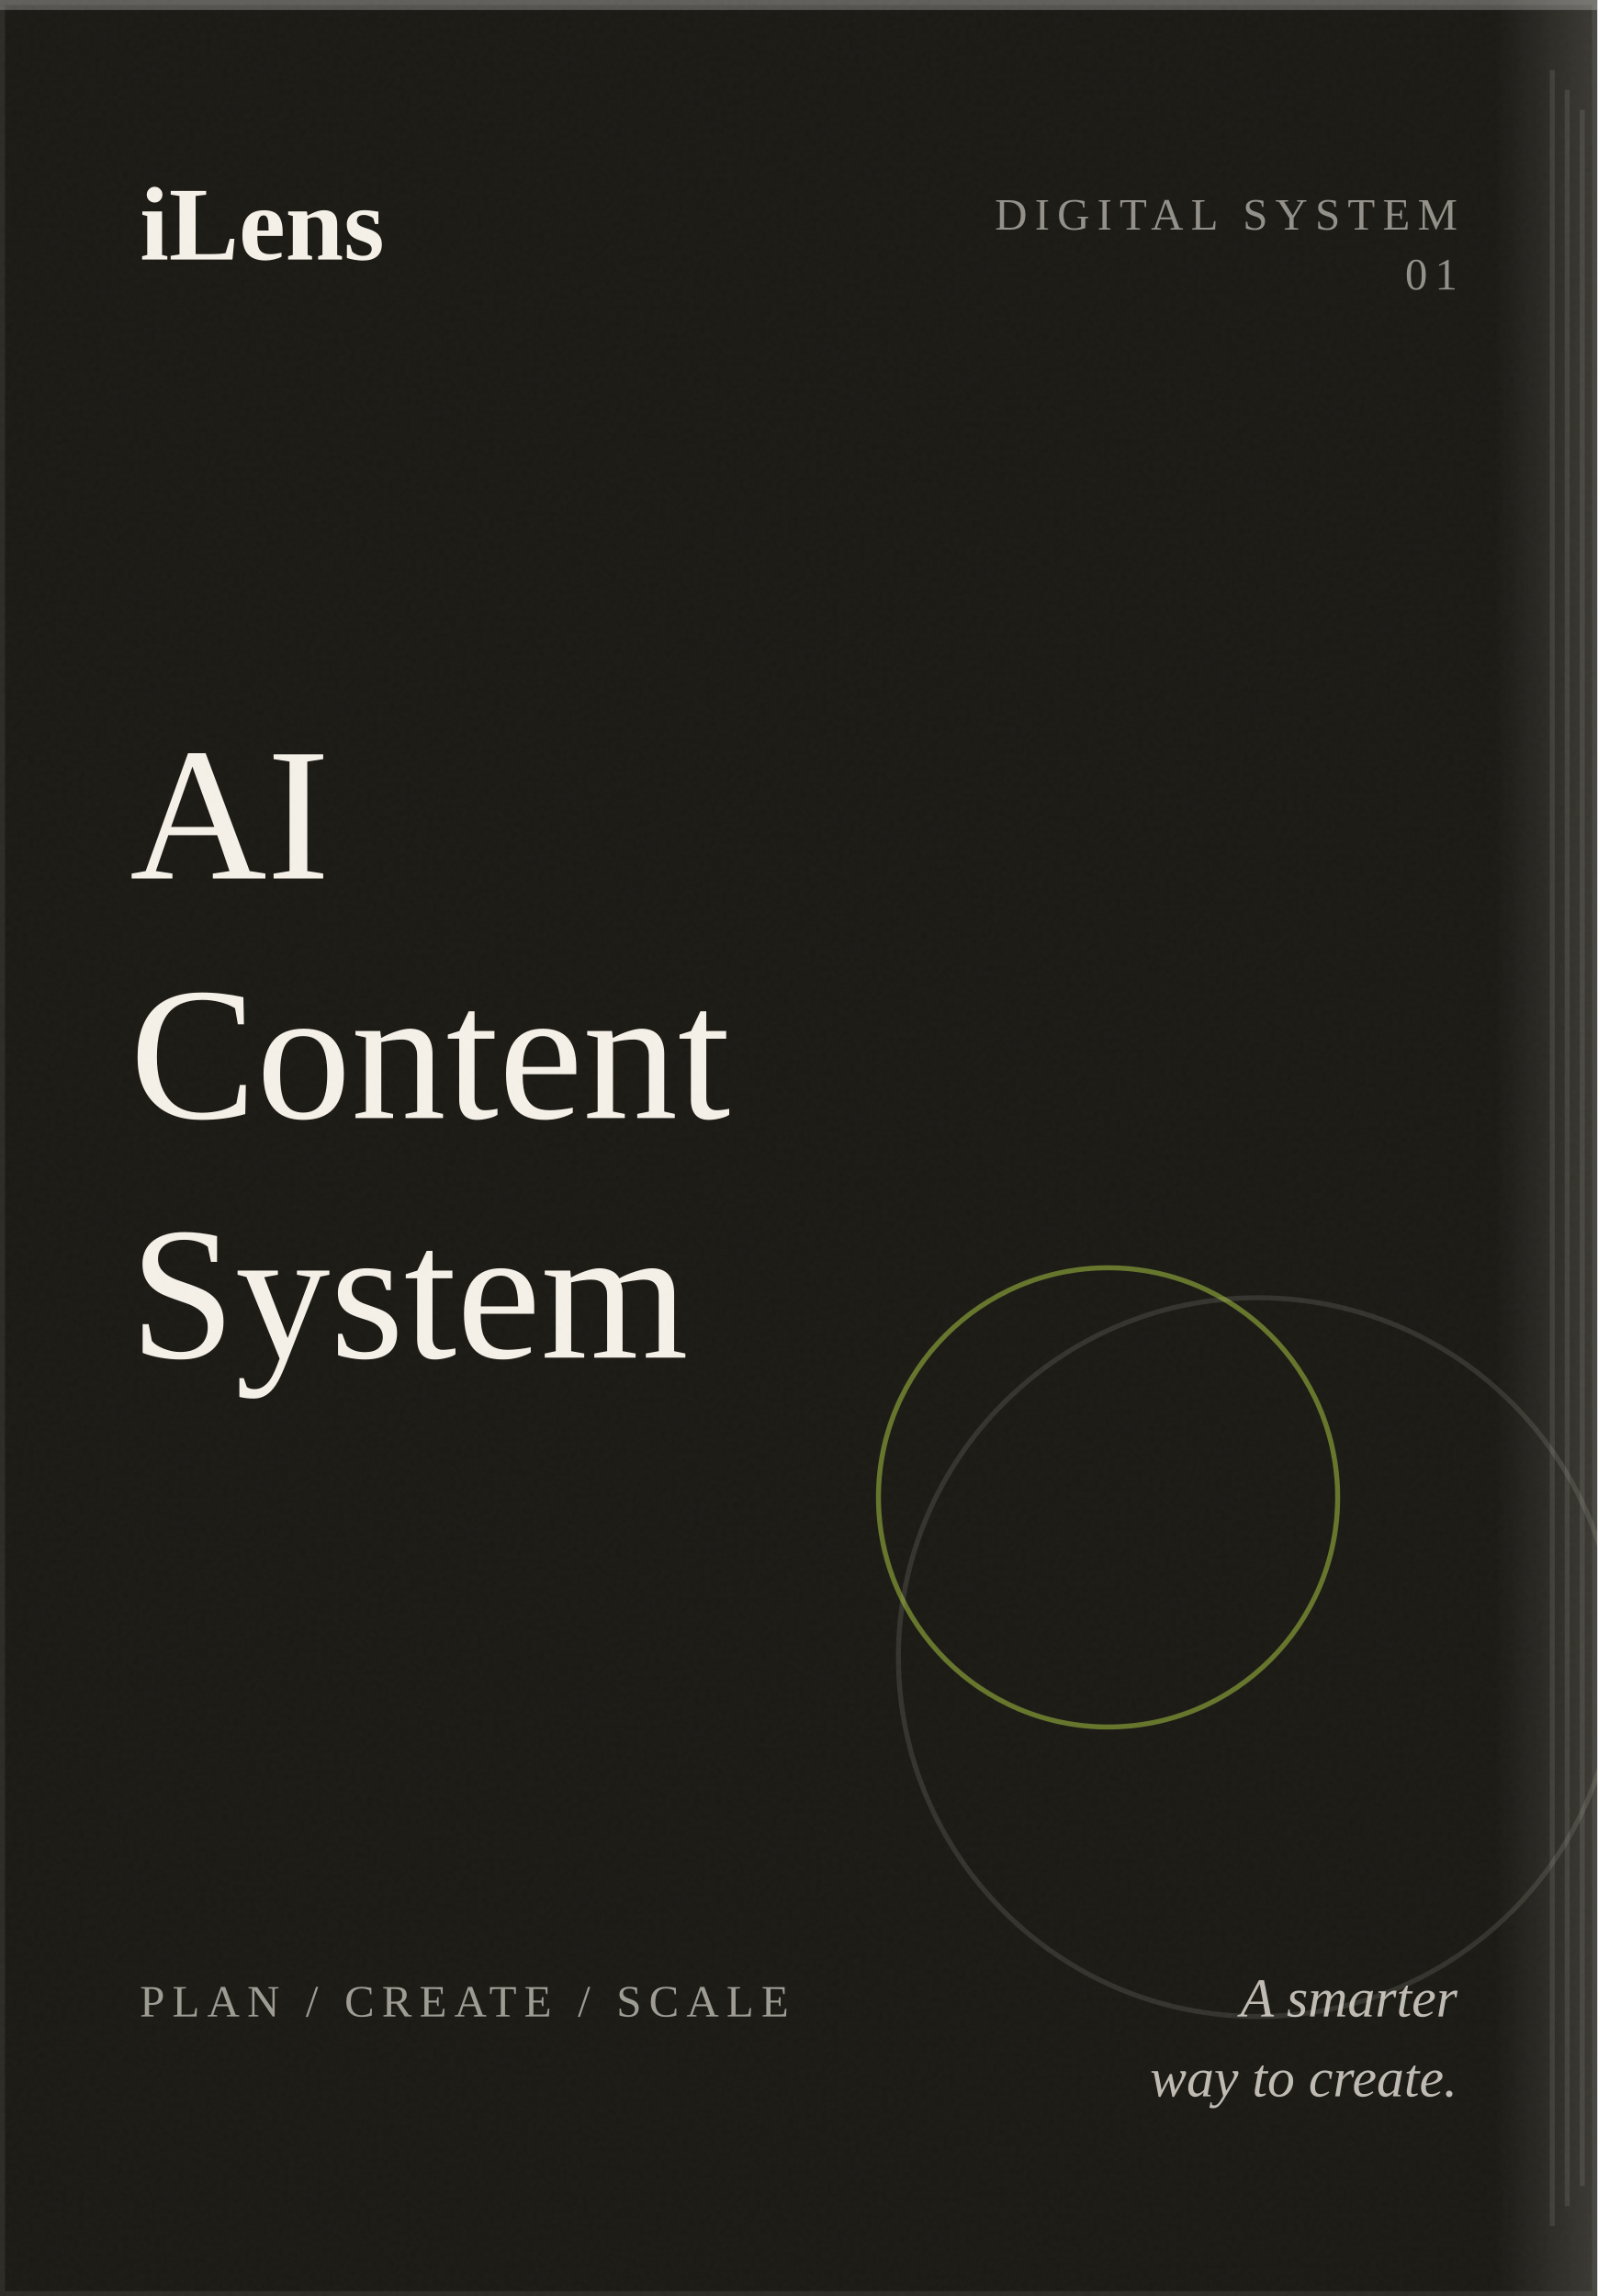
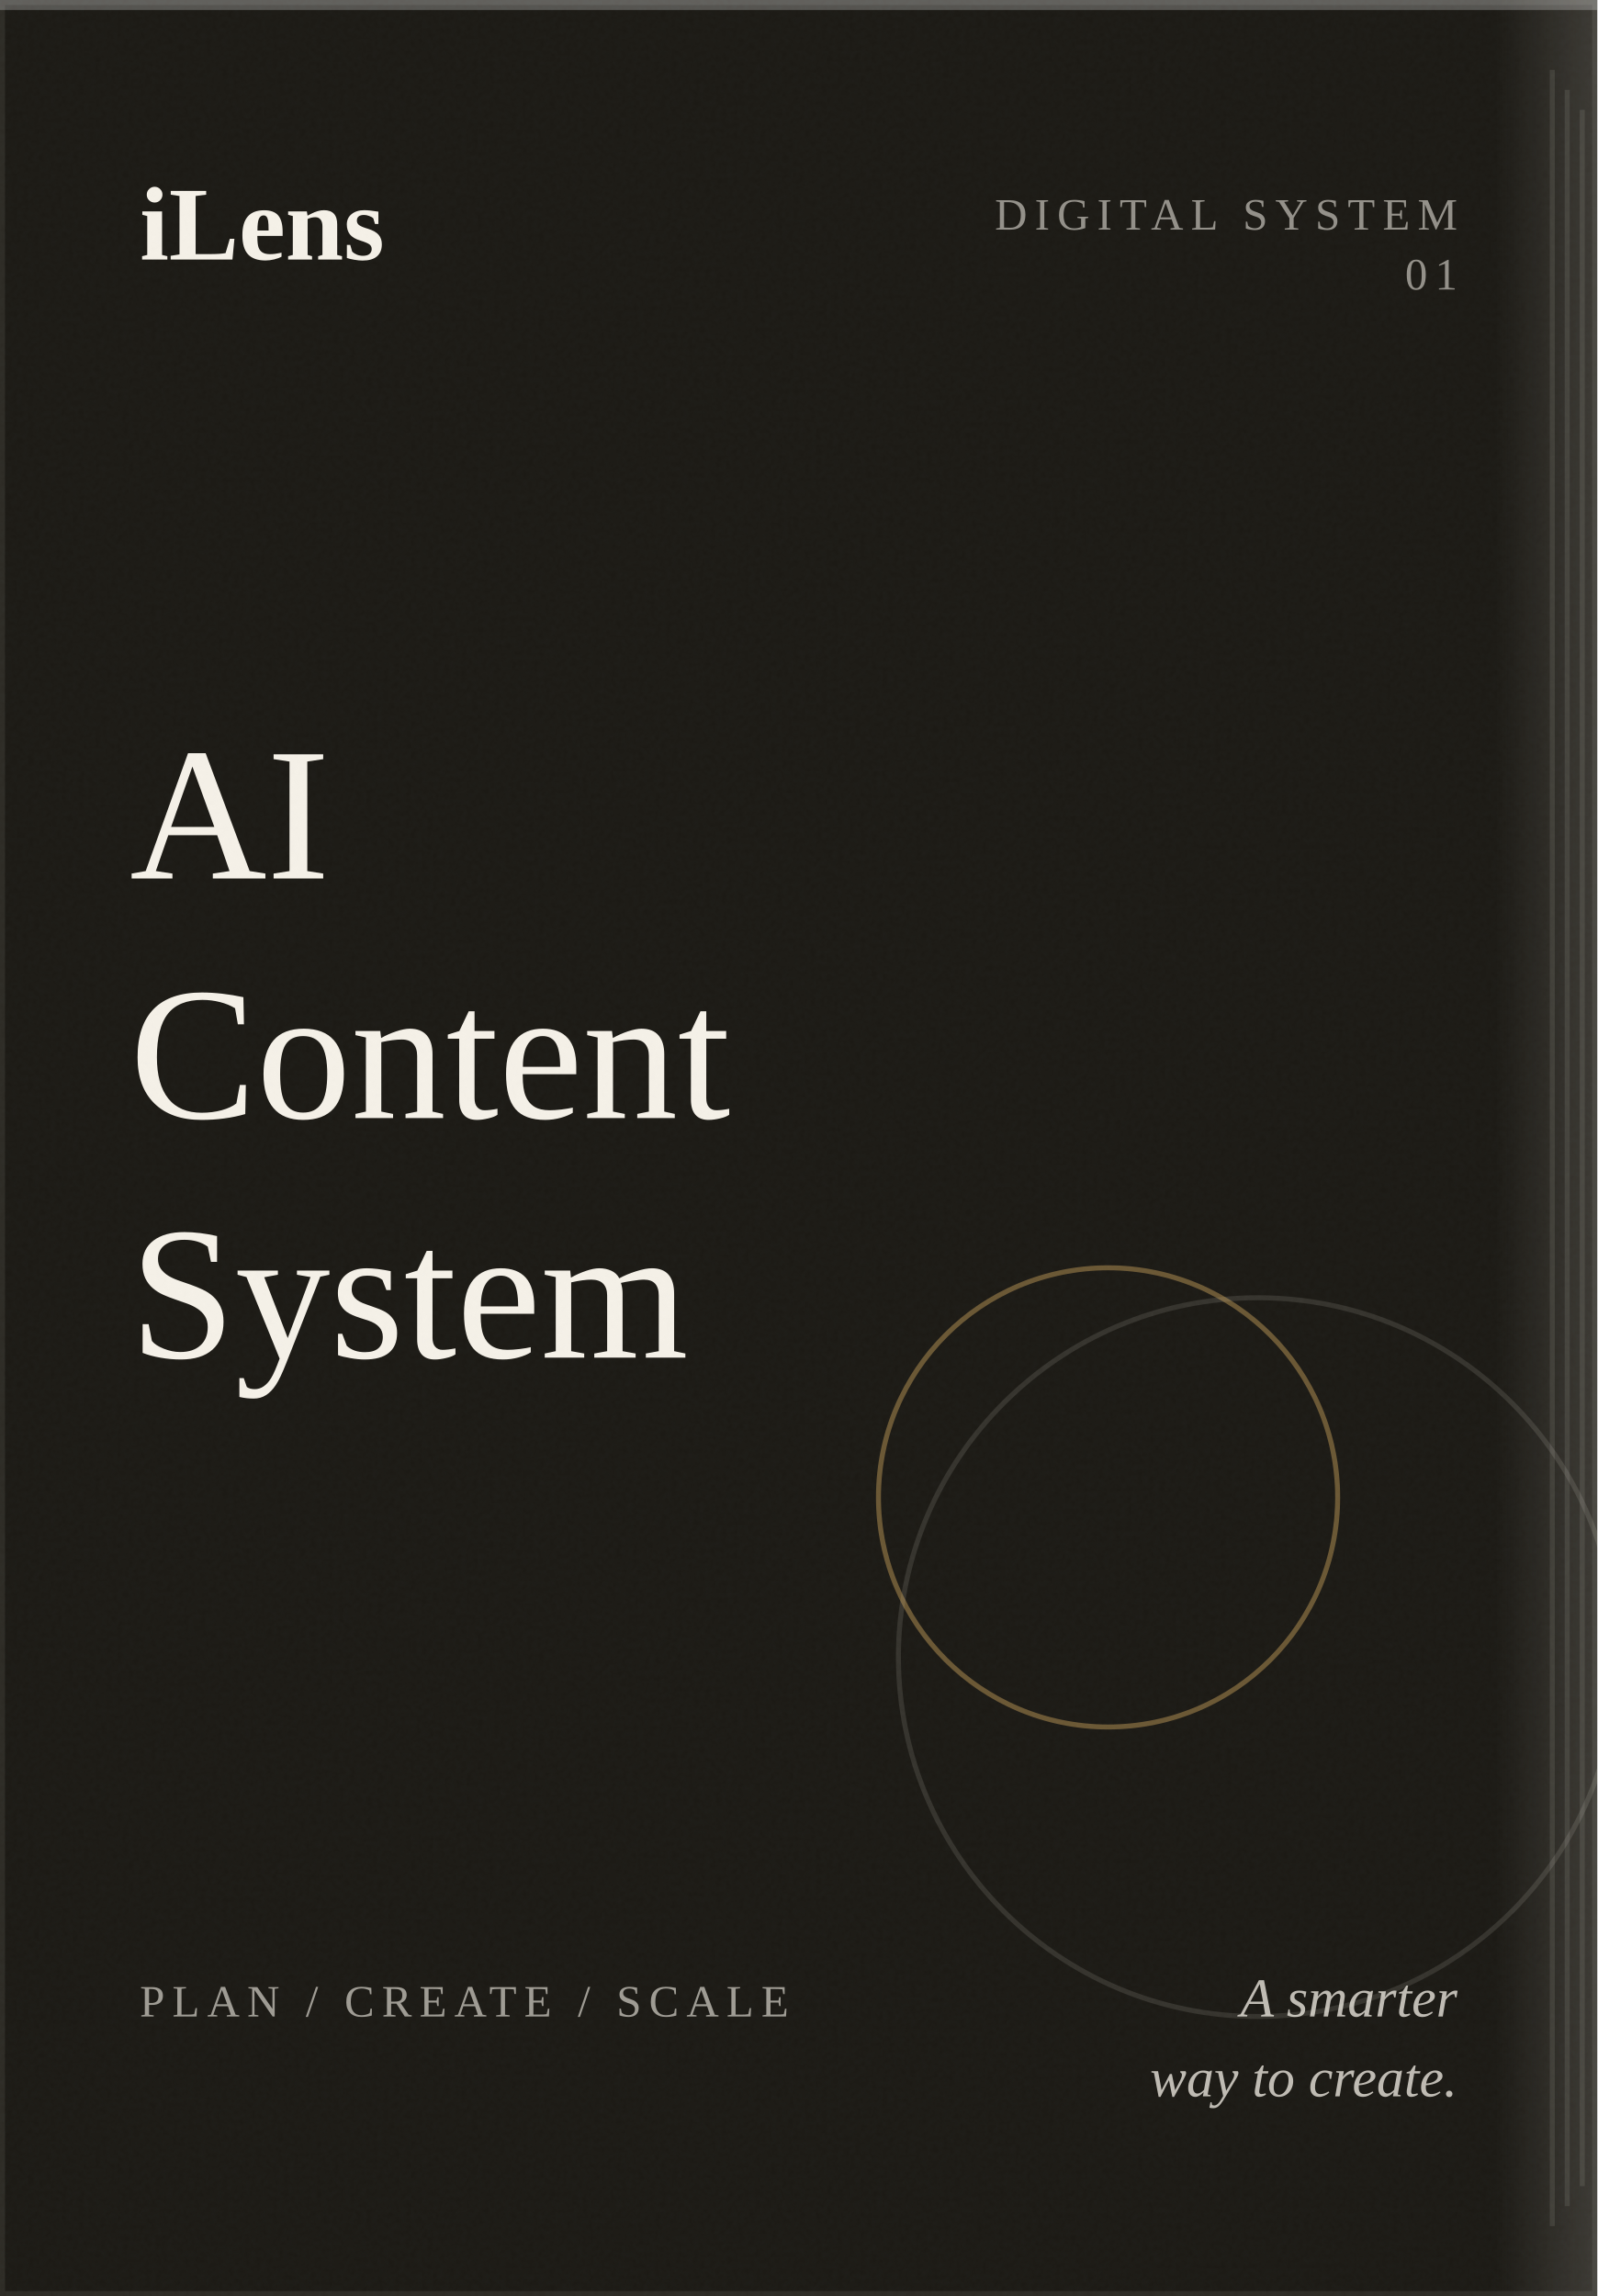
<svg xmlns="http://www.w3.org/2000/svg" viewBox="0 0 320 460" role="img" aria-label="AI Content System cover">
  <defs>
    <filter id="grain1">
      <feTurbulence type="fractalNoise" baseFrequency="0.9" numOctaves="2" stitchTiles="stitch" result="n" />
      <feColorMatrix in="n" type="saturate" values="0" />
    </filter>
    <linearGradient id="spine1" x1="0" y1="0" x2="1" y2="0">
      <stop offset="0.94" stop-color="#F5F1E8" stop-opacity="0" />
      <stop offset="1" stop-color="#F5F1E8" stop-opacity="0.14" />
    </linearGradient>
  </defs>
  <rect width="320" height="460" fill="#1B1914" />
  <circle cx="252" cy="332" r="72" fill="none" stroke="#F5F1E8" stroke-opacity="0.12" stroke-width="1" />
-   <circle cx="222" cy="300" r="46" fill="none" stroke="#D4FF4F" stroke-opacity="0.4" stroke-width="1" />
+   <circle cx="222" cy="300" r="46" fill="none" stroke="#E2B464" stroke-opacity="0.4" stroke-width="1" />
  <g font-family="Georgia, 'Iowan Old Style', 'Times New Roman', serif">
    <text x="28" y="52" font-size="21" font-weight="700" fill="#F5F1E8">iLens</text>
    <text x="292" y="46" font-size="9" letter-spacing="1.5" fill="#F5F1E8" fill-opacity="0.55" text-anchor="end">DIGITAL SYSTEM</text>
    <text x="292" y="58" font-size="9" letter-spacing="1.5" fill="#F5F1E8" fill-opacity="0.55" text-anchor="end">01</text>
    <text x="26" y="176" font-size="38" fill="#F5F1E8">AI</text>
    <text x="26" y="224" font-size="38" fill="#F5F1E8">Content</text>
    <text x="26" y="272" font-size="38" fill="#F5F1E8">System</text>
    <text x="28" y="404" font-size="9" letter-spacing="1.5" fill="#F5F1E8" fill-opacity="0.6">PLAN / CREATE / SCALE</text>
    <text x="292" y="404" font-size="11" font-style="italic" fill="#F5F1E8" fill-opacity="0.75" text-anchor="end">A smarter</text>
    <text x="292" y="420" font-size="11" font-style="italic" fill="#F5F1E8" fill-opacity="0.75" text-anchor="end">way to create.</text>
  </g>
  <g stroke="#F5F1E8" stroke-opacity="0.1">
    <line x1="311" y1="14" x2="311" y2="446" />
    <line x1="314" y1="18" x2="314" y2="442" />
    <line x1="317" y1="22" x2="317" y2="438" />
  </g>
  <rect width="320" height="460" filter="url(#grain1)" opacity="0.035" />
  <rect width="320" height="460" fill="url(#spine1)" />
  <rect width="320" height="2" fill="#FFFFFF" opacity="0.25" />
  <rect x="0.5" y="0.5" width="319" height="459" fill="none" stroke="#F5F1E8" stroke-opacity="0.08" />
</svg>
